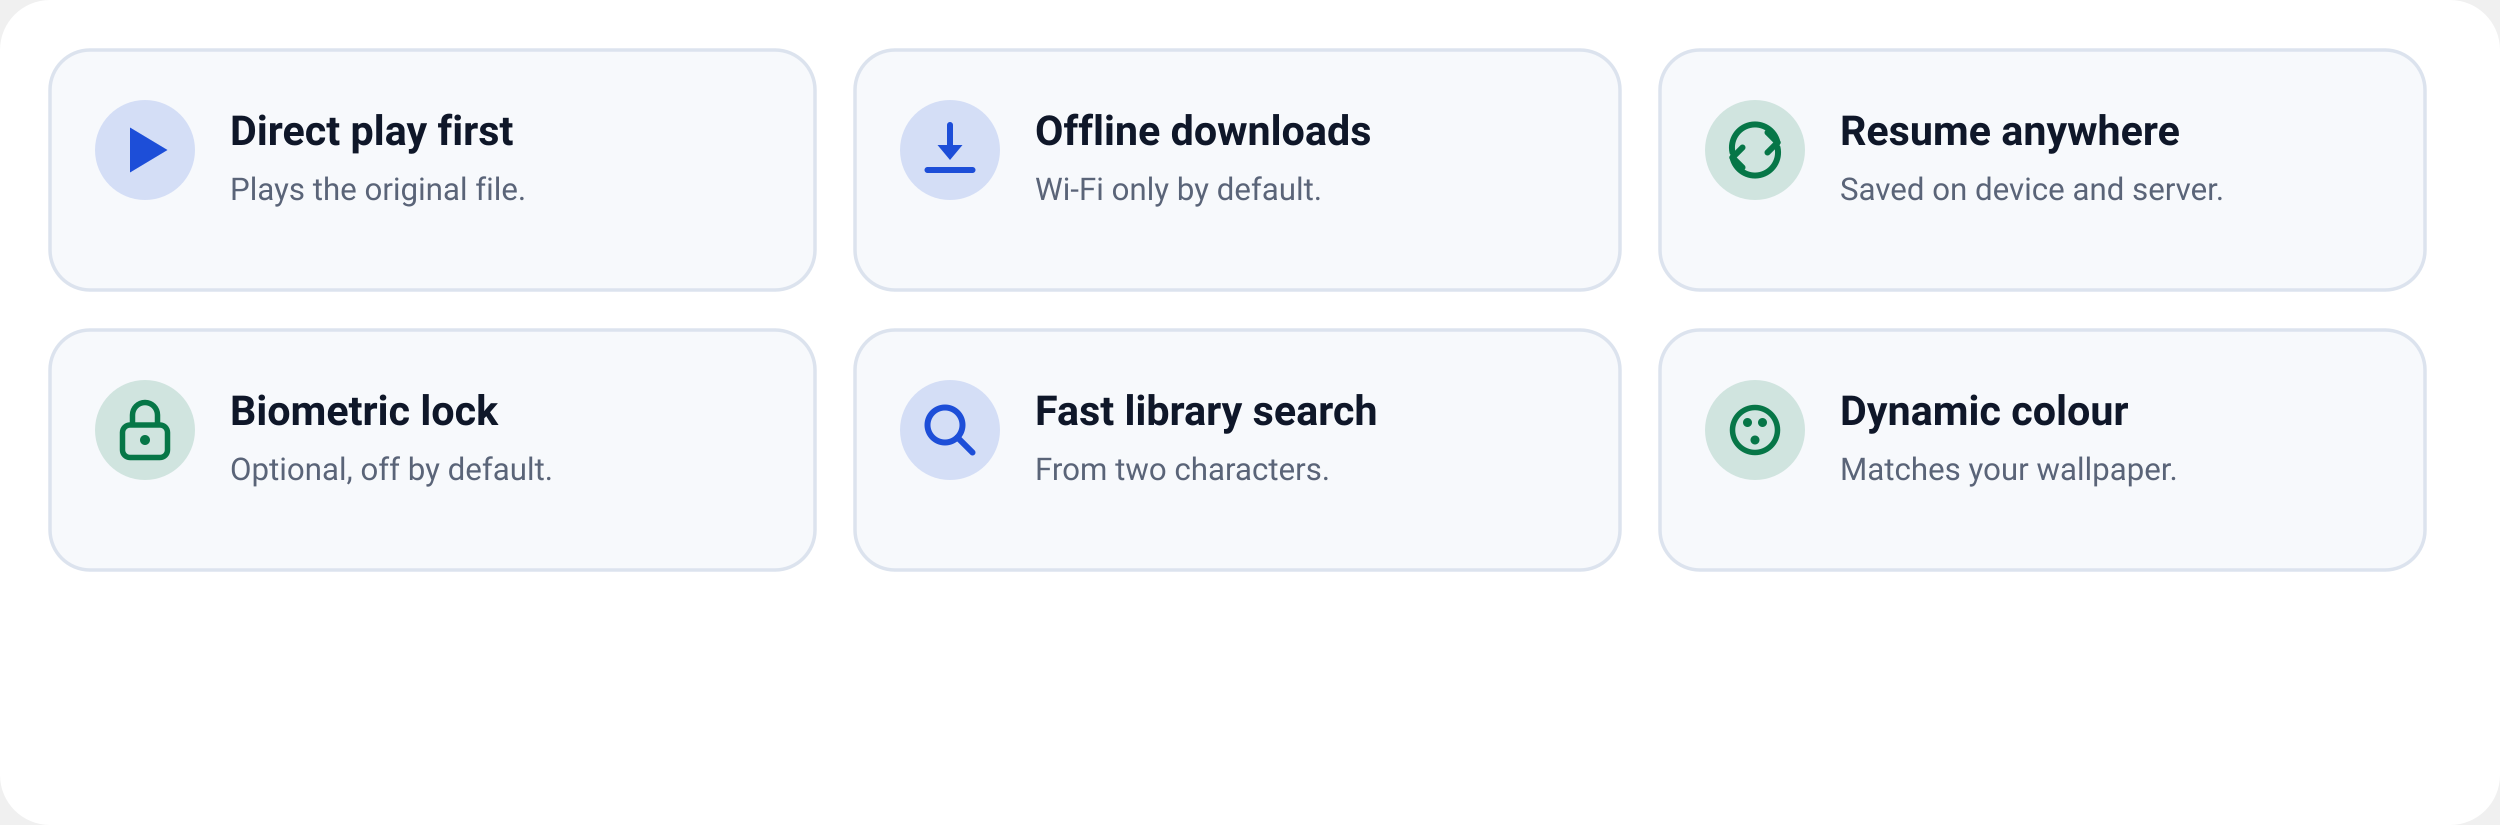
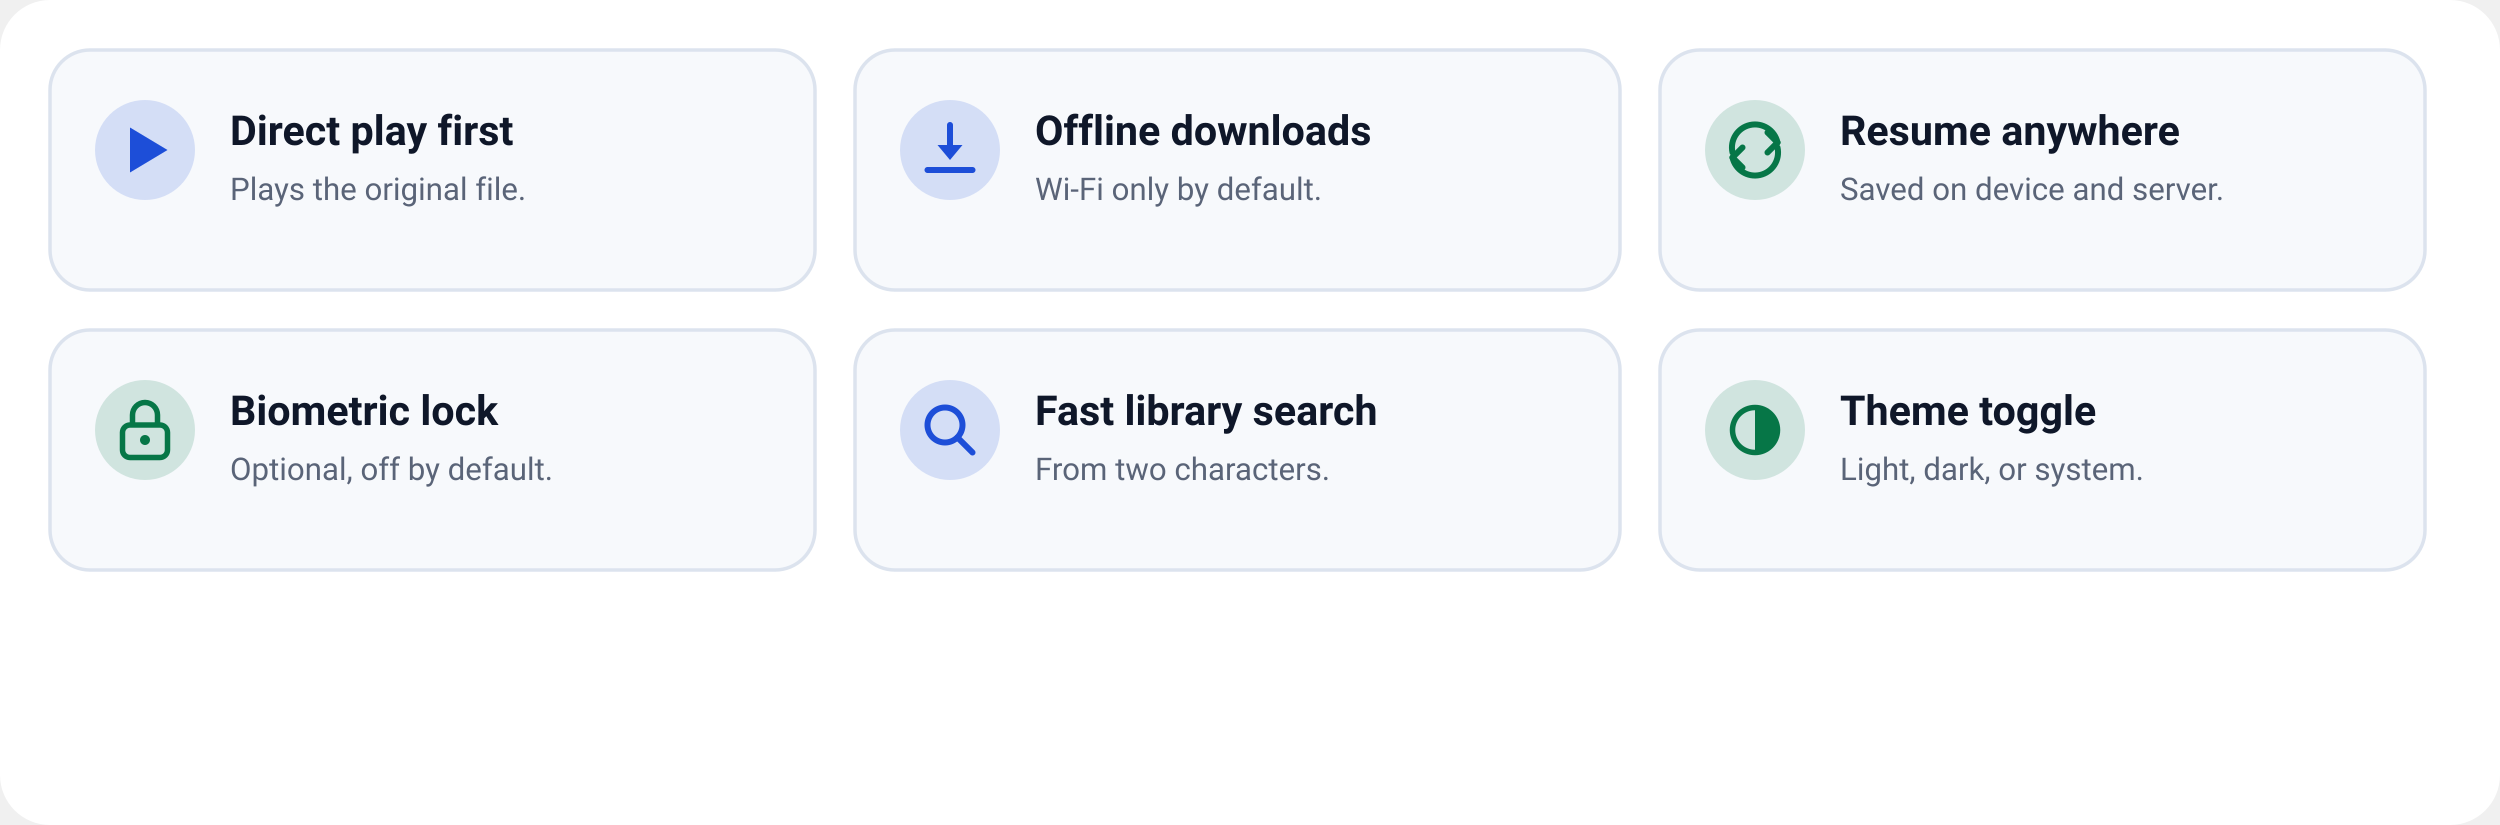
<svg xmlns="http://www.w3.org/2000/svg" viewBox="0 0 1000 330" width="1000" height="330" role="img" aria-labelledby="ft fd">
  <rect width="1000" height="330" rx="20" fill="#FFFFFF" />
  <rect x="20" y="20" width="306" height="96" rx="16" fill="#F7F9FC" stroke="#DCE3EE" stroke-width="1.4" />
  <circle cx="58" cy="60" r="20" fill="#1D4ED8" fill-opacity="0.16" />
  <path d="M52,51 L52,69 L67,60 Z" fill="#1D4ED8" />
  <text x="92" y="58" font-family="ui-sans-serif, system-ui, 'Segoe UI', Roboto, Helvetica, Arial, sans-serif" font-size="16.5" font-weight="700" fill="#0F1729">Direct play first</text>
  <text x="92" y="80" font-family="ui-sans-serif, system-ui, 'Segoe UI', Roboto, Helvetica, Arial, sans-serif" font-size="12.5" fill="#5A6478">Plays the original file.</text>
  <rect x="342" y="20" width="306" height="96" rx="16" fill="#F7F9FC" stroke="#DCE3EE" stroke-width="1.4" />
  <circle cx="380" cy="60" r="20" fill="#1D4ED8" fill-opacity="0.16" />
  <line x1="380" y1="50" x2="380" y2="61" stroke="#1D4ED8" stroke-width="2.4" stroke-linecap="round" />
  <path d="M375,58 L380,64 L385,58 Z" fill="#1D4ED8" />
  <line x1="371" y1="68" x2="389" y2="68" stroke="#1D4ED8" stroke-width="2.4" stroke-linecap="round" />
  <text x="414" y="58" font-family="ui-sans-serif, system-ui, 'Segoe UI', Roboto, Helvetica, Arial, sans-serif" font-size="16.5" font-weight="700" fill="#0F1729">Offline downloads</text>
  <text x="414" y="80" font-family="ui-sans-serif, system-ui, 'Segoe UI', Roboto, Helvetica, Arial, sans-serif" font-size="12.5" fill="#5A6478">Wi-Fi only by default.</text>
  <rect x="664" y="20" width="306" height="96" rx="16" fill="#F7F9FC" stroke="#DCE3EE" stroke-width="1.4" />
  <circle cx="702" cy="60" r="20" fill="#067647" fill-opacity="0.16" />
  <path d="M693,61 A9,9 0 0 1 711,57" fill="none" stroke="#067647" stroke-width="2.4" stroke-linecap="round" />
  <path d="M707,53 L711,57 L707,61" fill="none" stroke="#067647" stroke-width="2.4" stroke-linecap="round" stroke-linejoin="round" />
  <path d="M711,59 A9,9 0 0 1 693,63" fill="none" stroke="#067647" stroke-width="2.4" stroke-linecap="round" />
  <path d="M697,67 L693,63 L697,59" fill="none" stroke="#067647" stroke-width="2.4" stroke-linecap="round" stroke-linejoin="round" />
  <text x="736" y="58" font-family="ui-sans-serif, system-ui, 'Segoe UI', Roboto, Helvetica, Arial, sans-serif" font-size="16.5" font-weight="700" fill="#0F1729">Resume anywhere</text>
  <text x="736" y="80" font-family="ui-sans-serif, system-ui, 'Segoe UI', Roboto, Helvetica, Arial, sans-serif" font-size="12.5" fill="#5A6478">Saved on device and server.</text>
  <rect x="20" y="132" width="306" height="96" rx="16" fill="#F7F9FC" stroke="#DCE3EE" stroke-width="1.4" />
  <circle cx="58" cy="172" r="20" fill="#067647" fill-opacity="0.16" />
  <rect x="49" y="170" width="18" height="13" rx="3" fill="none" stroke="#067647" stroke-width="2.2" />
  <path d="M53,170 L53,166 A5,5 0 0 1 63,166 L63,170" fill="none" stroke="#067647" stroke-width="2.2" />
  <circle cx="58" cy="176" r="2" fill="#067647" />
  <text x="92" y="170" font-family="ui-sans-serif, system-ui, 'Segoe UI', Roboto, Helvetica, Arial, sans-serif" font-size="16.5" font-weight="700" fill="#0F1729">Biometric lock</text>
  <text x="92" y="192" font-family="ui-sans-serif, system-ui, 'Segoe UI', Roboto, Helvetica, Arial, sans-serif" font-size="12.5" fill="#5A6478">Optional, off by default.</text>
  <rect x="342" y="132" width="306" height="96" rx="16" fill="#F7F9FC" stroke="#DCE3EE" stroke-width="1.4" />
  <circle cx="380" cy="172" r="20" fill="#1D4ED8" fill-opacity="0.16" />
  <circle cx="378" cy="170" r="7" fill="none" stroke="#1D4ED8" stroke-width="2.4" />
  <line x1="383" y1="175" x2="389" y2="181" stroke="#1D4ED8" stroke-width="2.4" stroke-linecap="round" />
  <text x="414" y="170" font-family="ui-sans-serif, system-ui, 'Segoe UI', Roboto, Helvetica, Arial, sans-serif" font-size="16.5" font-weight="700" fill="#0F1729">Fast library search</text>
  <text x="414" y="192" font-family="ui-sans-serif, system-ui, 'Segoe UI', Roboto, Helvetica, Arial, sans-serif" font-size="12.5" fill="#5A6478">From two characters.</text>
  <rect x="664" y="132" width="306" height="96" rx="16" fill="#F7F9FC" stroke="#DCE3EE" stroke-width="1.4" />
  <circle cx="702" cy="172" r="20" fill="#067647" fill-opacity="0.16" />
  <circle cx="702" cy="172" r="9" fill="none" stroke="#067647" stroke-width="2.2" />
-   <circle cx="699" cy="169" r="1.8" fill="#067647" />
-   <circle cx="705" cy="169" r="1.8" fill="#067647" />
-   <circle cx="702" cy="176" r="1.8" fill="#067647" />
-   <text x="736" y="170" font-family="ui-sans-serif, system-ui, 'Segoe UI', Roboto, Helvetica, Arial, sans-serif" font-size="16.5" font-weight="700" fill="#0F1729">Dynamic colour</text>
-   <text x="736" y="192" font-family="ui-sans-serif, system-ui, 'Segoe UI', Roboto, Helvetica, Arial, sans-serif" font-size="12.5" fill="#5A6478">Matches your wallpaper.</text>
+   <path d="M702,163 A9,9 0 0 1 702,181 Z" fill="#067647" />
+   <text x="736" y="170" font-family="ui-sans-serif, system-ui, 'Segoe UI', Roboto, Helvetica, Arial, sans-serif" font-size="16.5" font-weight="700" fill="#0F1729">Theme toggle</text>
+   <text x="736" y="192" font-family="ui-sans-serif, system-ui, 'Segoe UI', Roboto, Helvetica, Arial, sans-serif" font-size="12.5" fill="#5A6478">Light, dark, or system.</text>
</svg>
